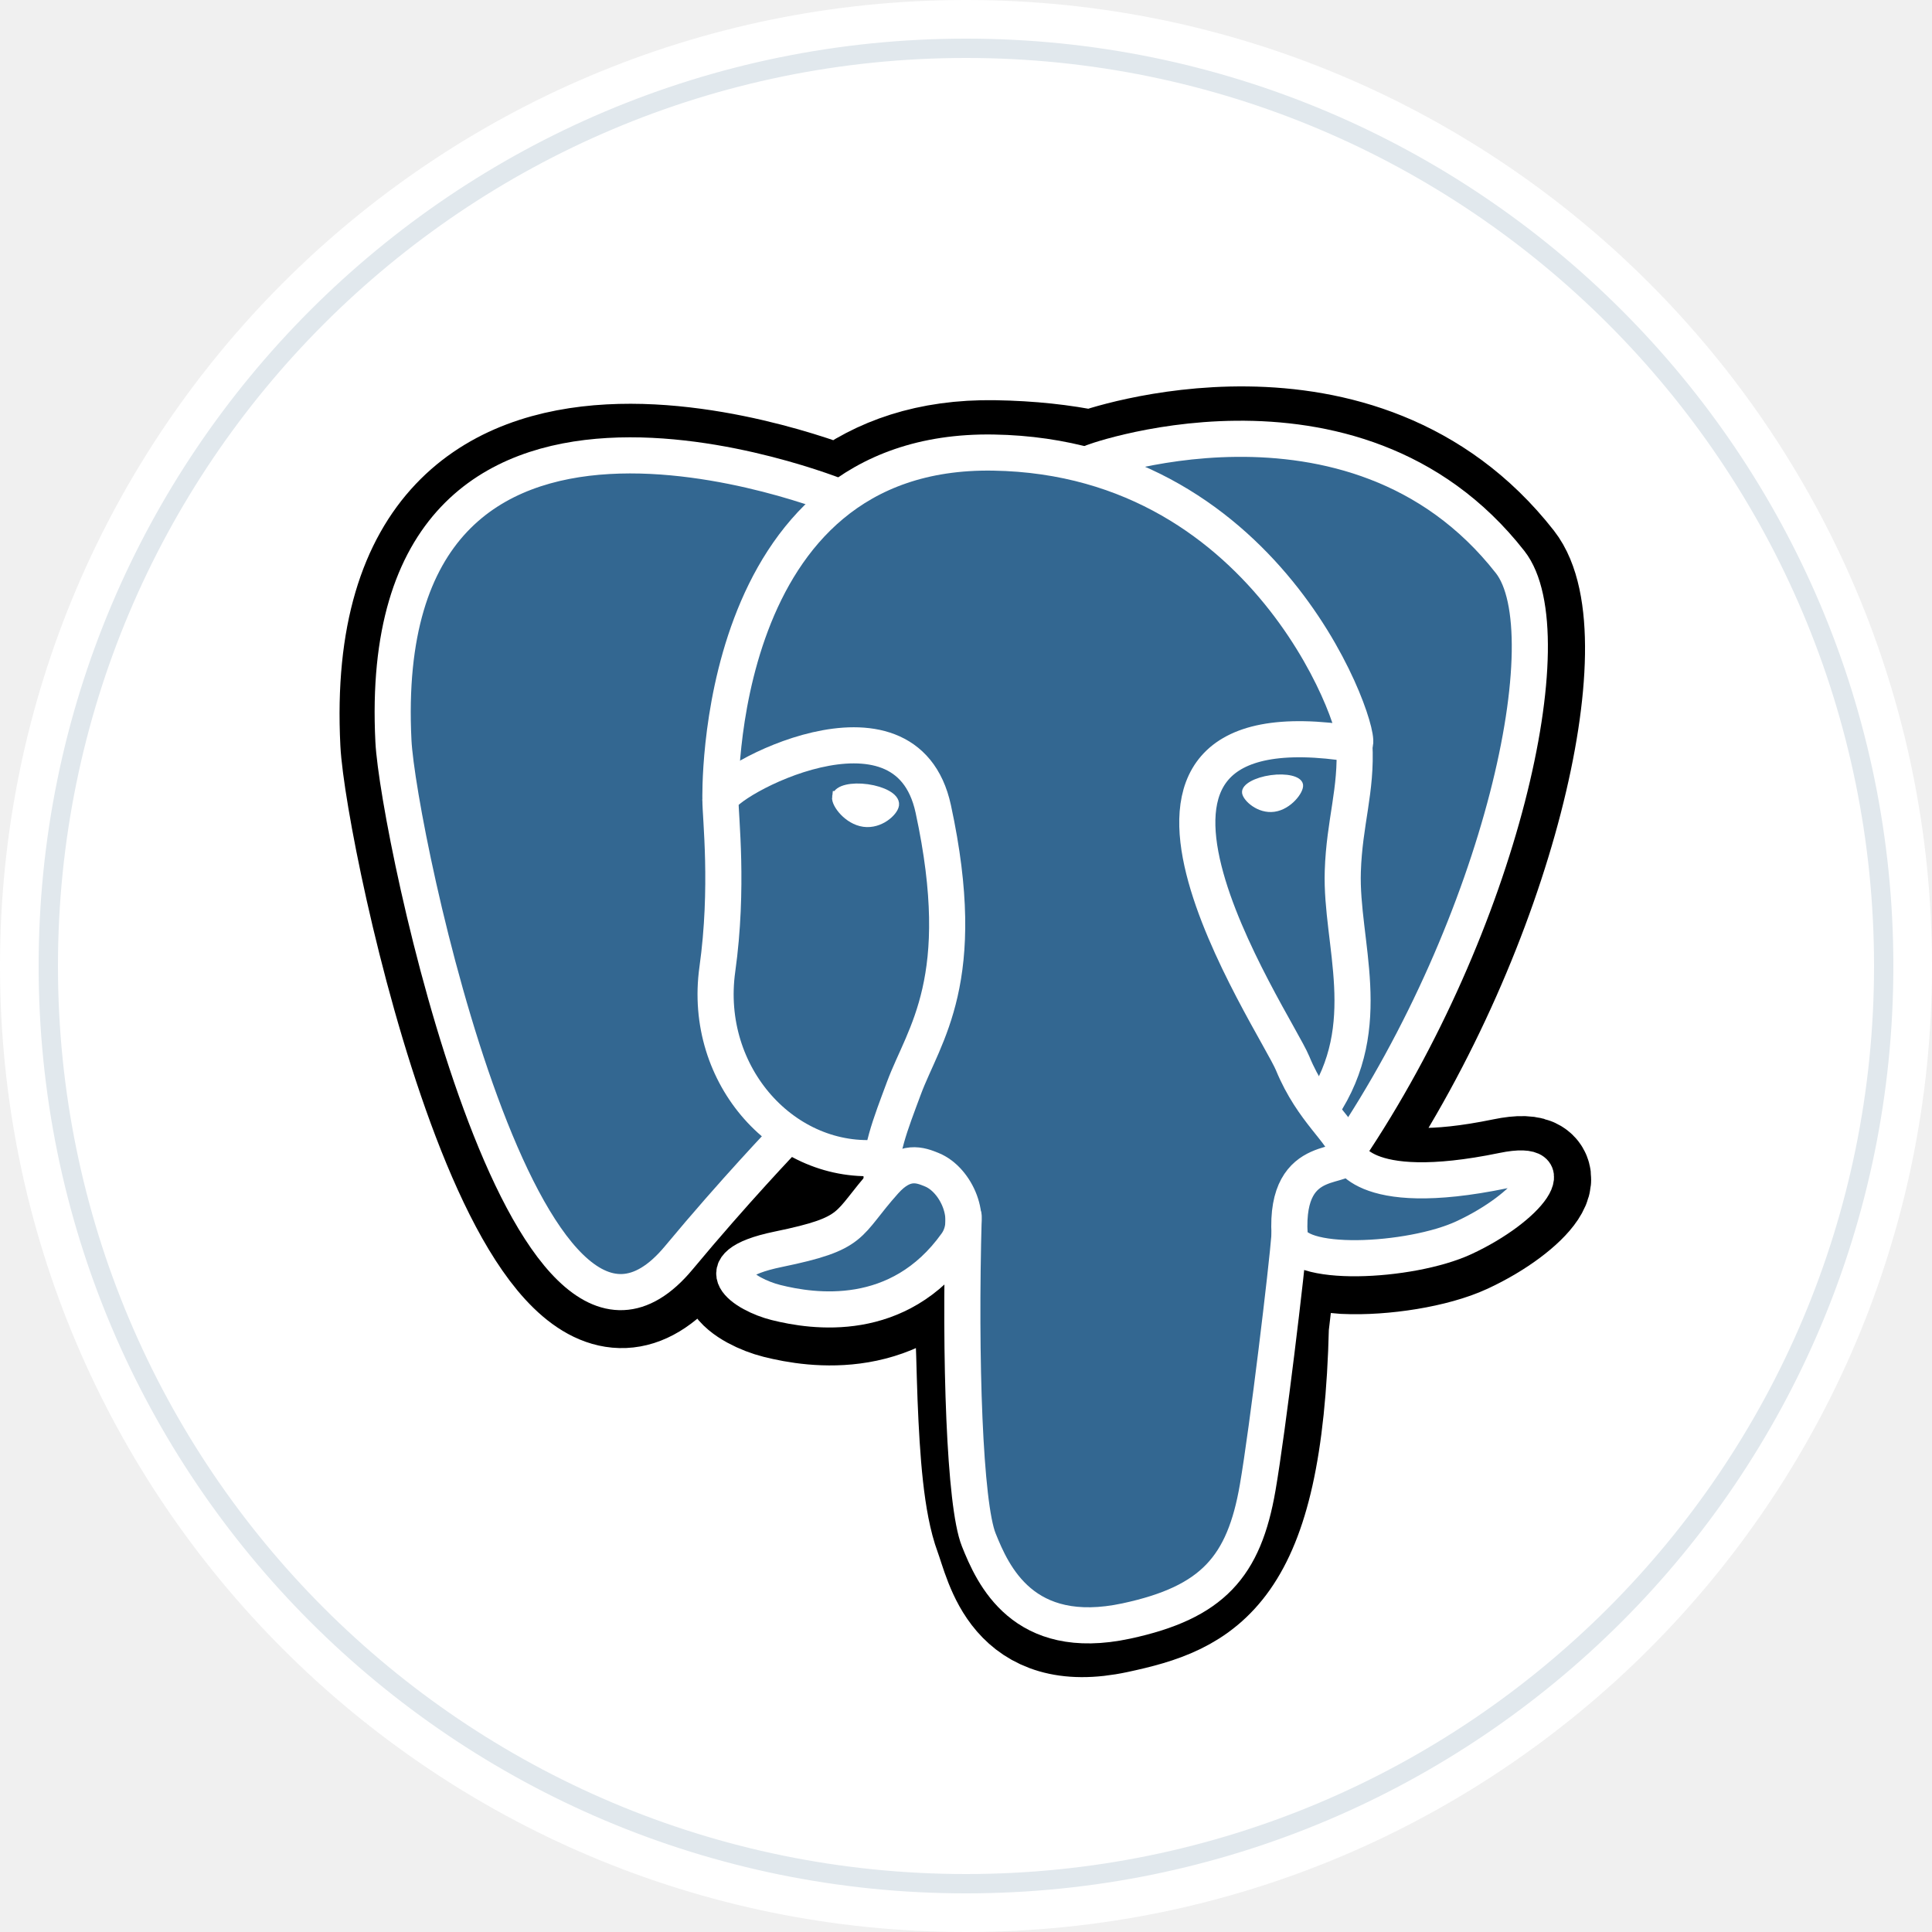
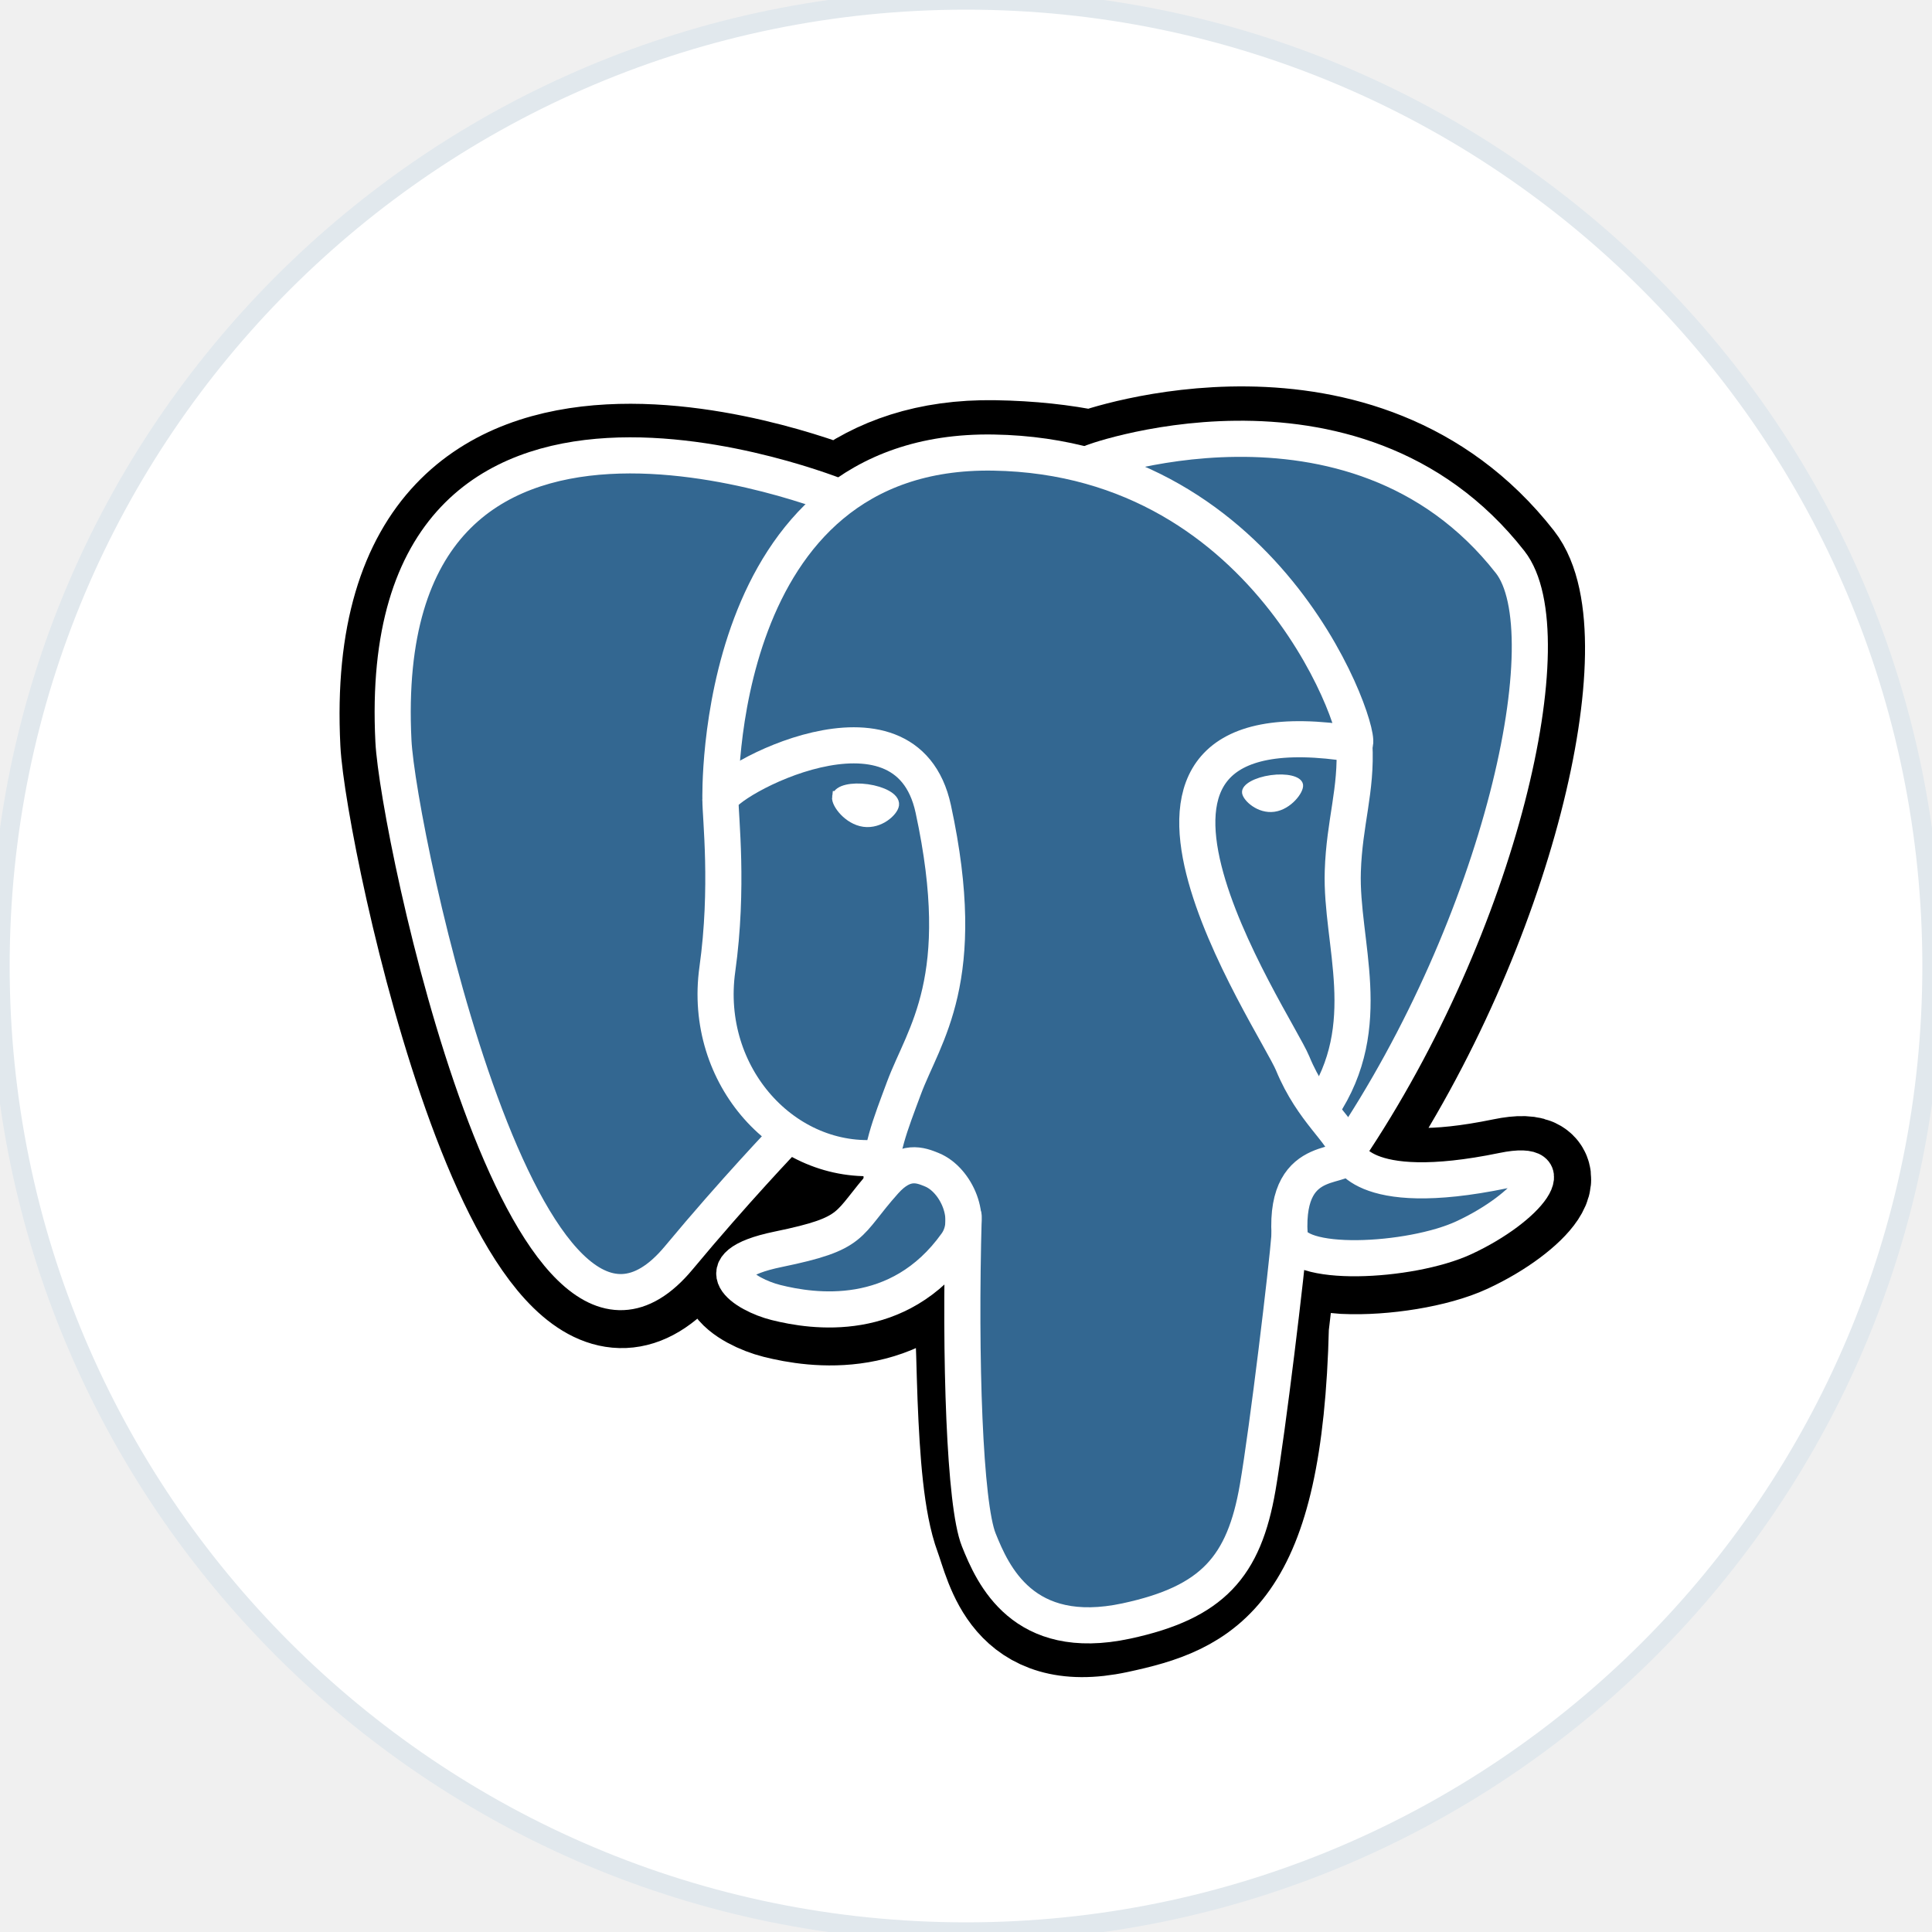
<svg xmlns="http://www.w3.org/2000/svg" viewBox="0 0 200 200">
  <circle cx="100" cy="100" r="100" fill="#FFFFFF" />
-   <circle cx="100" cy="100" r="95" fill="none" stroke="#E1E8ED" stroke-width="2" />
+   <circle cx="100" cy="100" r="100" fill="none" stroke="#E1E8ED" stroke-width="2" />
  <g transform="translate(35, 40) scale(0.3)">
    <g id="orginal" style="fill-rule:nonzero;clip-rule:nonzero;stroke:#000000;stroke-miterlimit:4;" />
    <g id="Layer_x0020_3" style="fill-rule:nonzero;clip-rule:nonzero;fill:none;stroke:#FFFFFF;stroke-width:12.465;stroke-linecap:round;stroke-linejoin:round;stroke-miterlimit:4;">
      <path style="fill:#000000;stroke:#000000;stroke-width:37.395;stroke-linecap:butt;stroke-linejoin:miter;" d="M323.205,324.227c2.833-23.601,1.984-27.062,19.563-23.239l4.463,0.392c13.517,0.615,31.199-2.174,41.587-7c22.362-10.376,35.622-27.7,13.572-23.148c-50.297,10.376-53.755-6.655-53.755-6.655c53.111-78.803,75.313-178.836,56.149-203.322    C352.514-5.534,262.036,26.049,260.522,26.869l-0.482,0.089c-9.938-2.062-21.06-3.294-33.554-3.496c-22.761-0.374-40.032,5.967-53.133,15.904c0,0-161.408-66.498-153.899,83.628c1.597,31.936,45.777,241.655,98.47,178.31    c19.259-23.163,37.871-42.748,37.871-42.748c9.242,6.14,20.307,9.272,31.912,8.147l0.897-0.765c-0.281,2.876-0.157,5.689,0.359,9.019c-13.572,15.167-9.584,17.83-36.723,23.416c-27.457,5.659-11.326,15.734-0.797,18.367c12.768,3.193,42.305,7.716,62.268-20.224    l-0.795,3.188c5.325,4.26,4.965,30.619,5.72,49.452c0.756,18.834,2.017,36.409,5.856,46.771c3.839,10.36,8.369,37.05,44.036,29.406c29.809-6.388,52.6-15.582,54.677-101.107" />
      <path style="fill:#336791;stroke:none;" d="M402.395,271.23c-50.302,10.376-53.76-6.655-53.76-6.655c53.111-78.808,75.313-178.843,56.153-203.326c-52.27-66.785-142.752-35.2-144.262-34.38l-0.486,0.087c-9.938-2.063-21.06-3.292-33.56-3.496c-22.761-0.373-40.026,5.967-53.127,15.902    c0,0-161.411-66.495-153.904,83.63c1.597,31.938,45.776,241.657,98.471,178.312c19.26-23.163,37.869-42.748,37.869-42.748c9.243,6.14,20.308,9.272,31.908,8.147l0.901-0.765c-0.28,2.876-0.152,5.689,0.361,9.019c-13.575,15.167-9.586,17.83-36.723,23.416    c-27.459,5.659-11.328,15.734-0.796,18.367c12.768,3.193,42.307,7.716,62.266-20.224l-0.796,3.188c5.319,4.26,9.054,27.711,8.428,48.969c-0.626,21.259-1.044,35.854,3.147,47.254c4.191,11.4,8.368,37.05,44.042,29.406c29.809-6.388,45.256-22.942,47.405-50.555    c1.525-19.631,4.976-16.729,5.194-34.28l2.768-8.309c3.192-26.611,0.507-35.196,18.872-31.203l4.463,0.392c13.517,0.615,31.208-2.174,41.591-7c22.358-10.376,35.618-27.7,13.573-23.148z" />
      <path d="M215.866,286.484c-1.385,49.516,0.348,99.377,5.193,111.495c4.848,12.118,15.223,35.688,50.9,28.045c29.806-6.39,40.651-18.756,45.357-46.051c3.466-20.082,10.148-75.854,11.005-87.281" />
      <path d="M173.104,38.256c0,0-161.521-66.016-154.012,84.109c1.597,31.938,45.779,241.664,98.473,178.316c19.256-23.166,36.671-41.335,36.671-41.335" />
      <path d="M260.349,26.207c-5.591,1.753,89.848-34.889,144.087,34.417c19.159,24.484-3.043,124.519-56.153,203.329" />
      <path style="stroke-linejoin:bevel;" d="M348.282,263.953c0,0,3.461,17.036,53.764,6.653c22.04-4.552,8.776,12.774-13.577,23.155c-18.345,8.514-59.474,10.696-60.146-1.069c-1.729-30.355,21.647-21.133,19.96-28.739c-1.525-6.85-11.979-13.573-18.894-30.338    c-6.037-14.633-82.796-126.849,21.287-110.183c3.813-0.789-27.146-99.002-124.553-100.599c-97.385-1.597-94.19,119.762-94.19,119.762" />
      <path d="M188.604,274.334c-13.577,15.166-9.584,17.829-36.723,23.417c-27.459,5.66-11.326,15.733-0.797,18.365c12.768,3.195,42.307,7.718,62.266-20.229c6.078-8.509-0.036-22.086-8.385-25.547c-4.034-1.671-9.428-3.765-16.361,3.994z" />
      <path d="M187.715,274.069c-1.368-8.917,2.93-19.528,7.536-31.942c6.922-18.626,22.893-37.255,10.117-96.339c-9.523-44.029-73.396-9.163-73.436-3.193c-0.039,5.968,2.889,30.26-1.067,58.548c-5.162,36.913,23.488,68.132,56.479,64.938" />
      <path style="fill:#FFFFFF;stroke-width:4.155;stroke-linecap:butt;stroke-linejoin:miter;" d="M172.517,141.7c-0.288,2.039,3.733,7.48,8.976,8.207c5.234,0.73,9.714-3.522,9.998-5.559c0.284-2.039-3.732-4.285-8.977-5.015c-5.237-0.731-9.719,0.333-9.996,2.367z" />
      <path style="fill:#FFFFFF;stroke-width:2.078;stroke-linecap:butt;stroke-linejoin:miter;" d="M331.941,137.543c0.284,2.039-3.732,7.48-8.976,8.207c-5.238,0.73-9.718-3.522-10.005-5.559c-0.277-2.039,3.74-4.285,8.979-5.015c5.239-0.73,9.718,0.333,10.002,2.368z" />
      <path d="M350.676,123.432c0.863,15.994-3.445,26.888-3.988,43.914c-0.804,24.748,11.799,53.074-7.191,81.435" />
      <path style="stroke-width:3;" d="M0,60.232" />
    </g>
  </g>
</svg>
